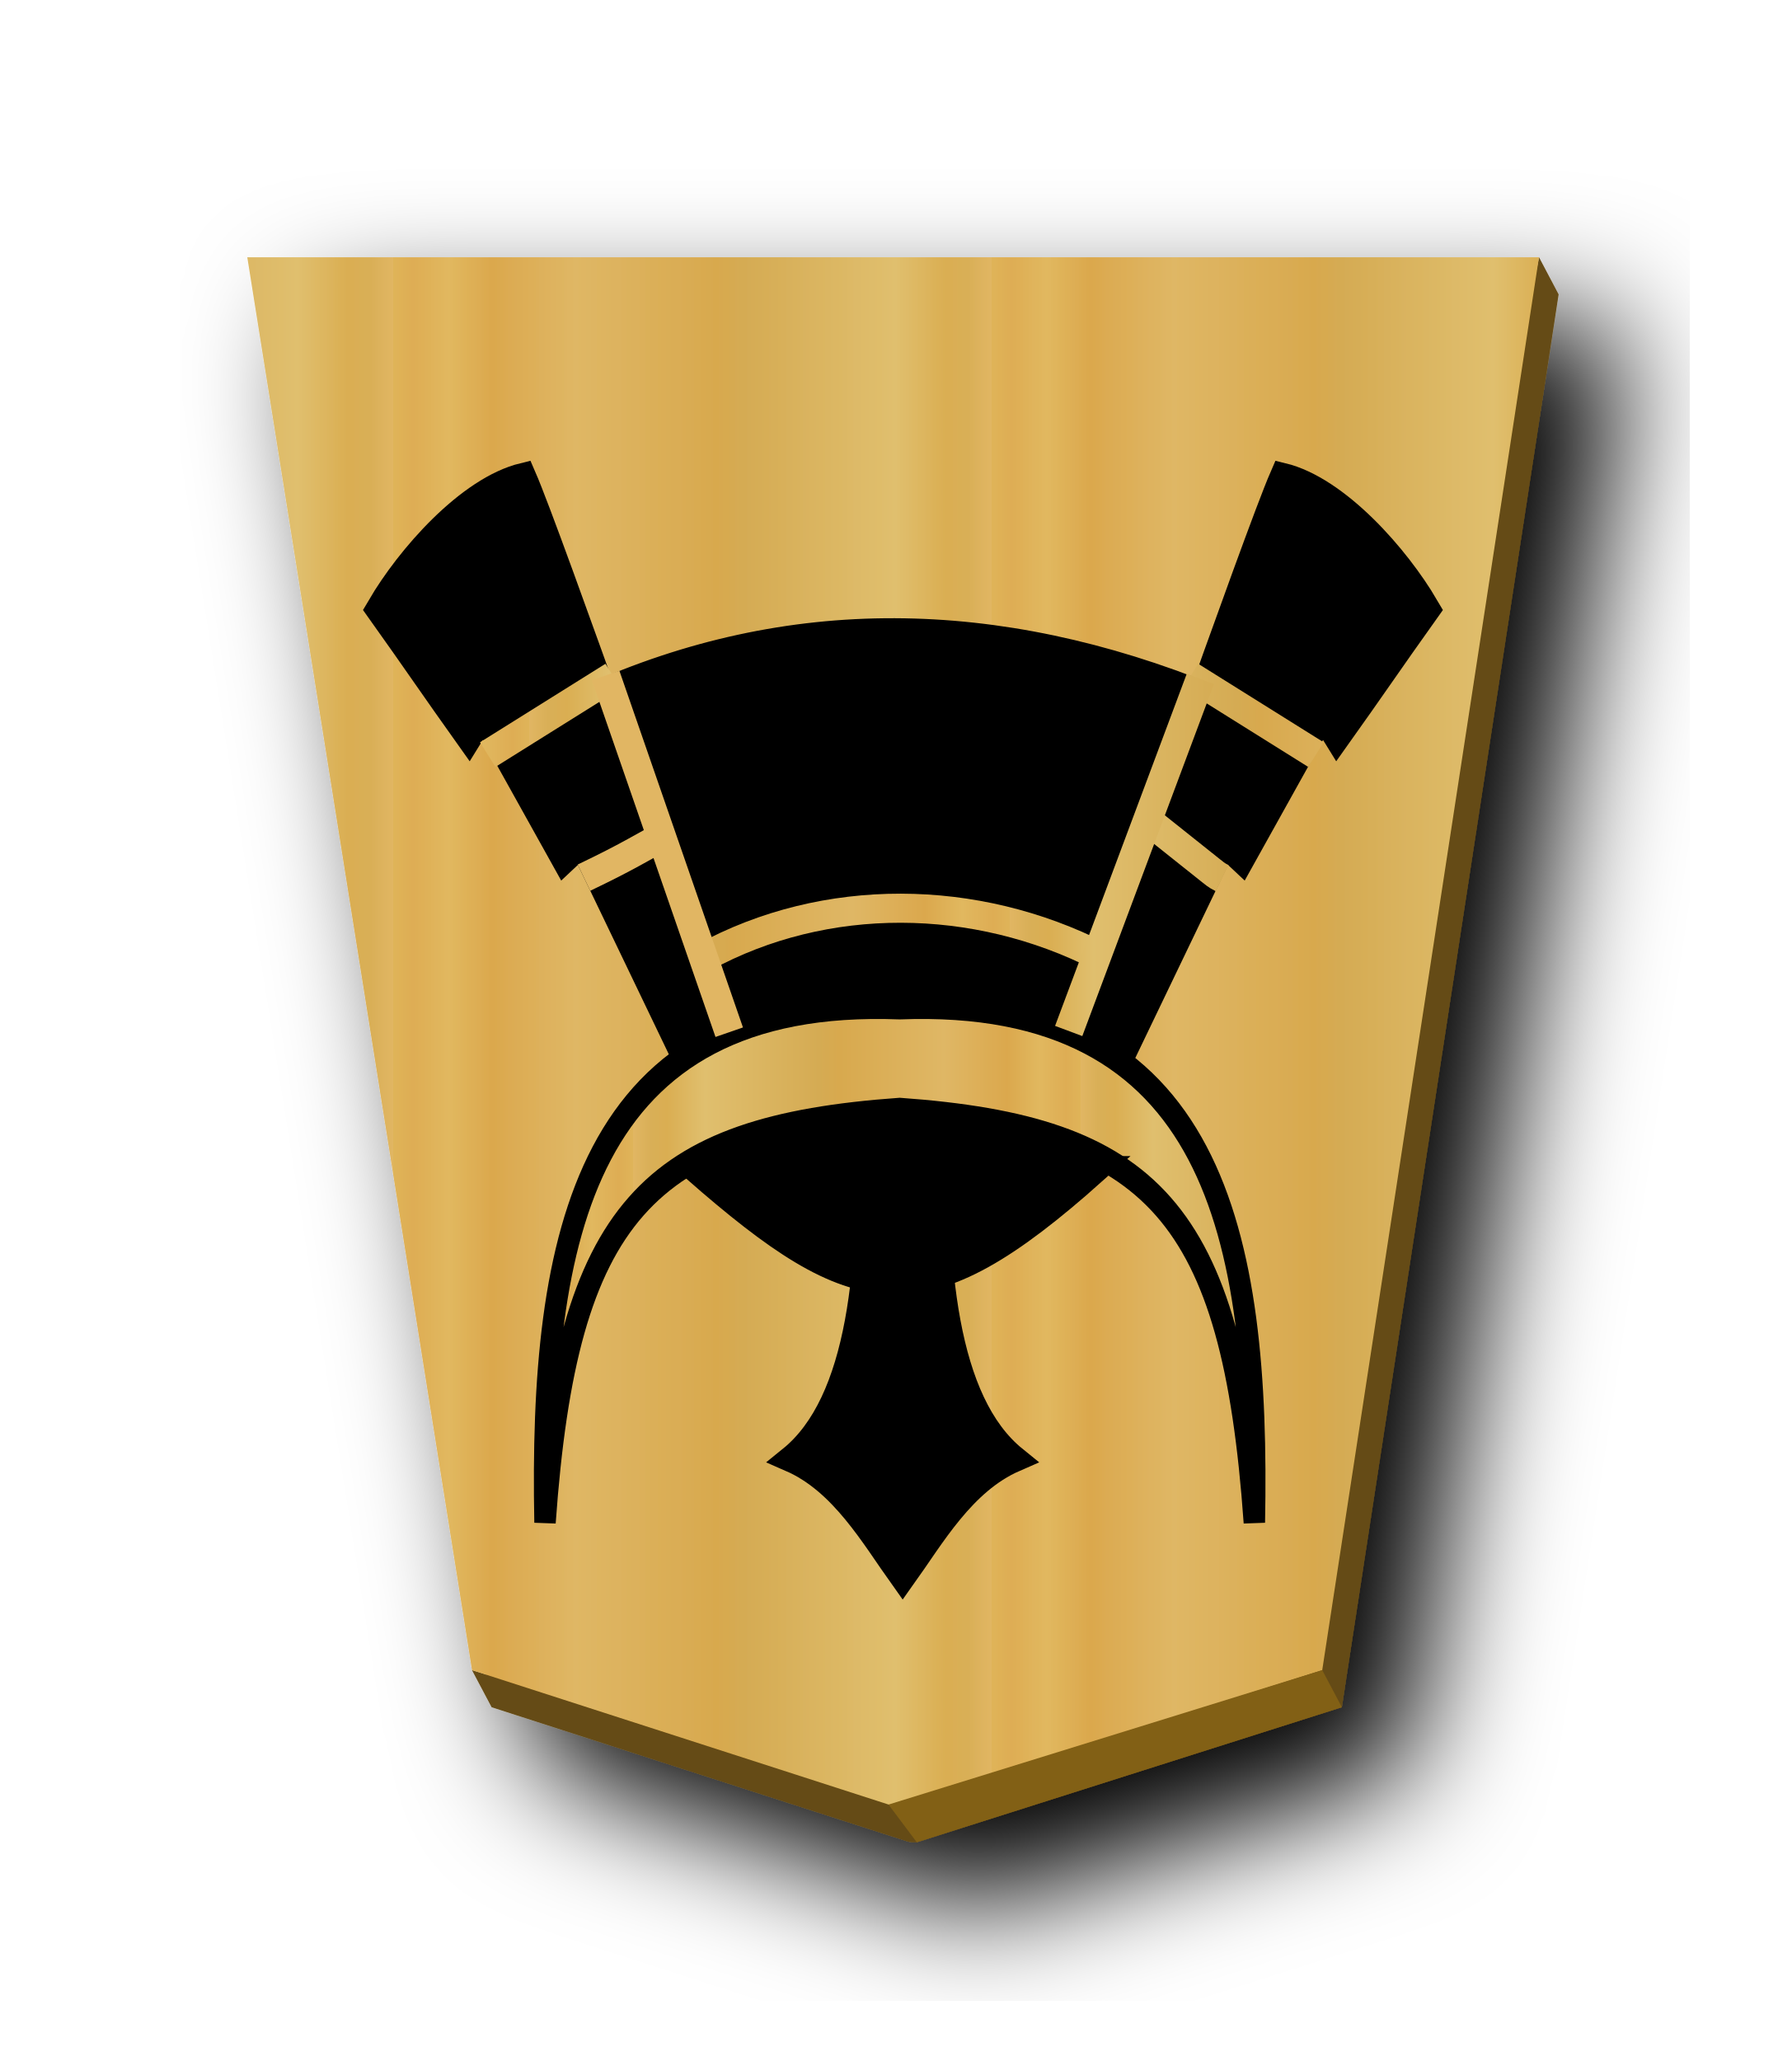
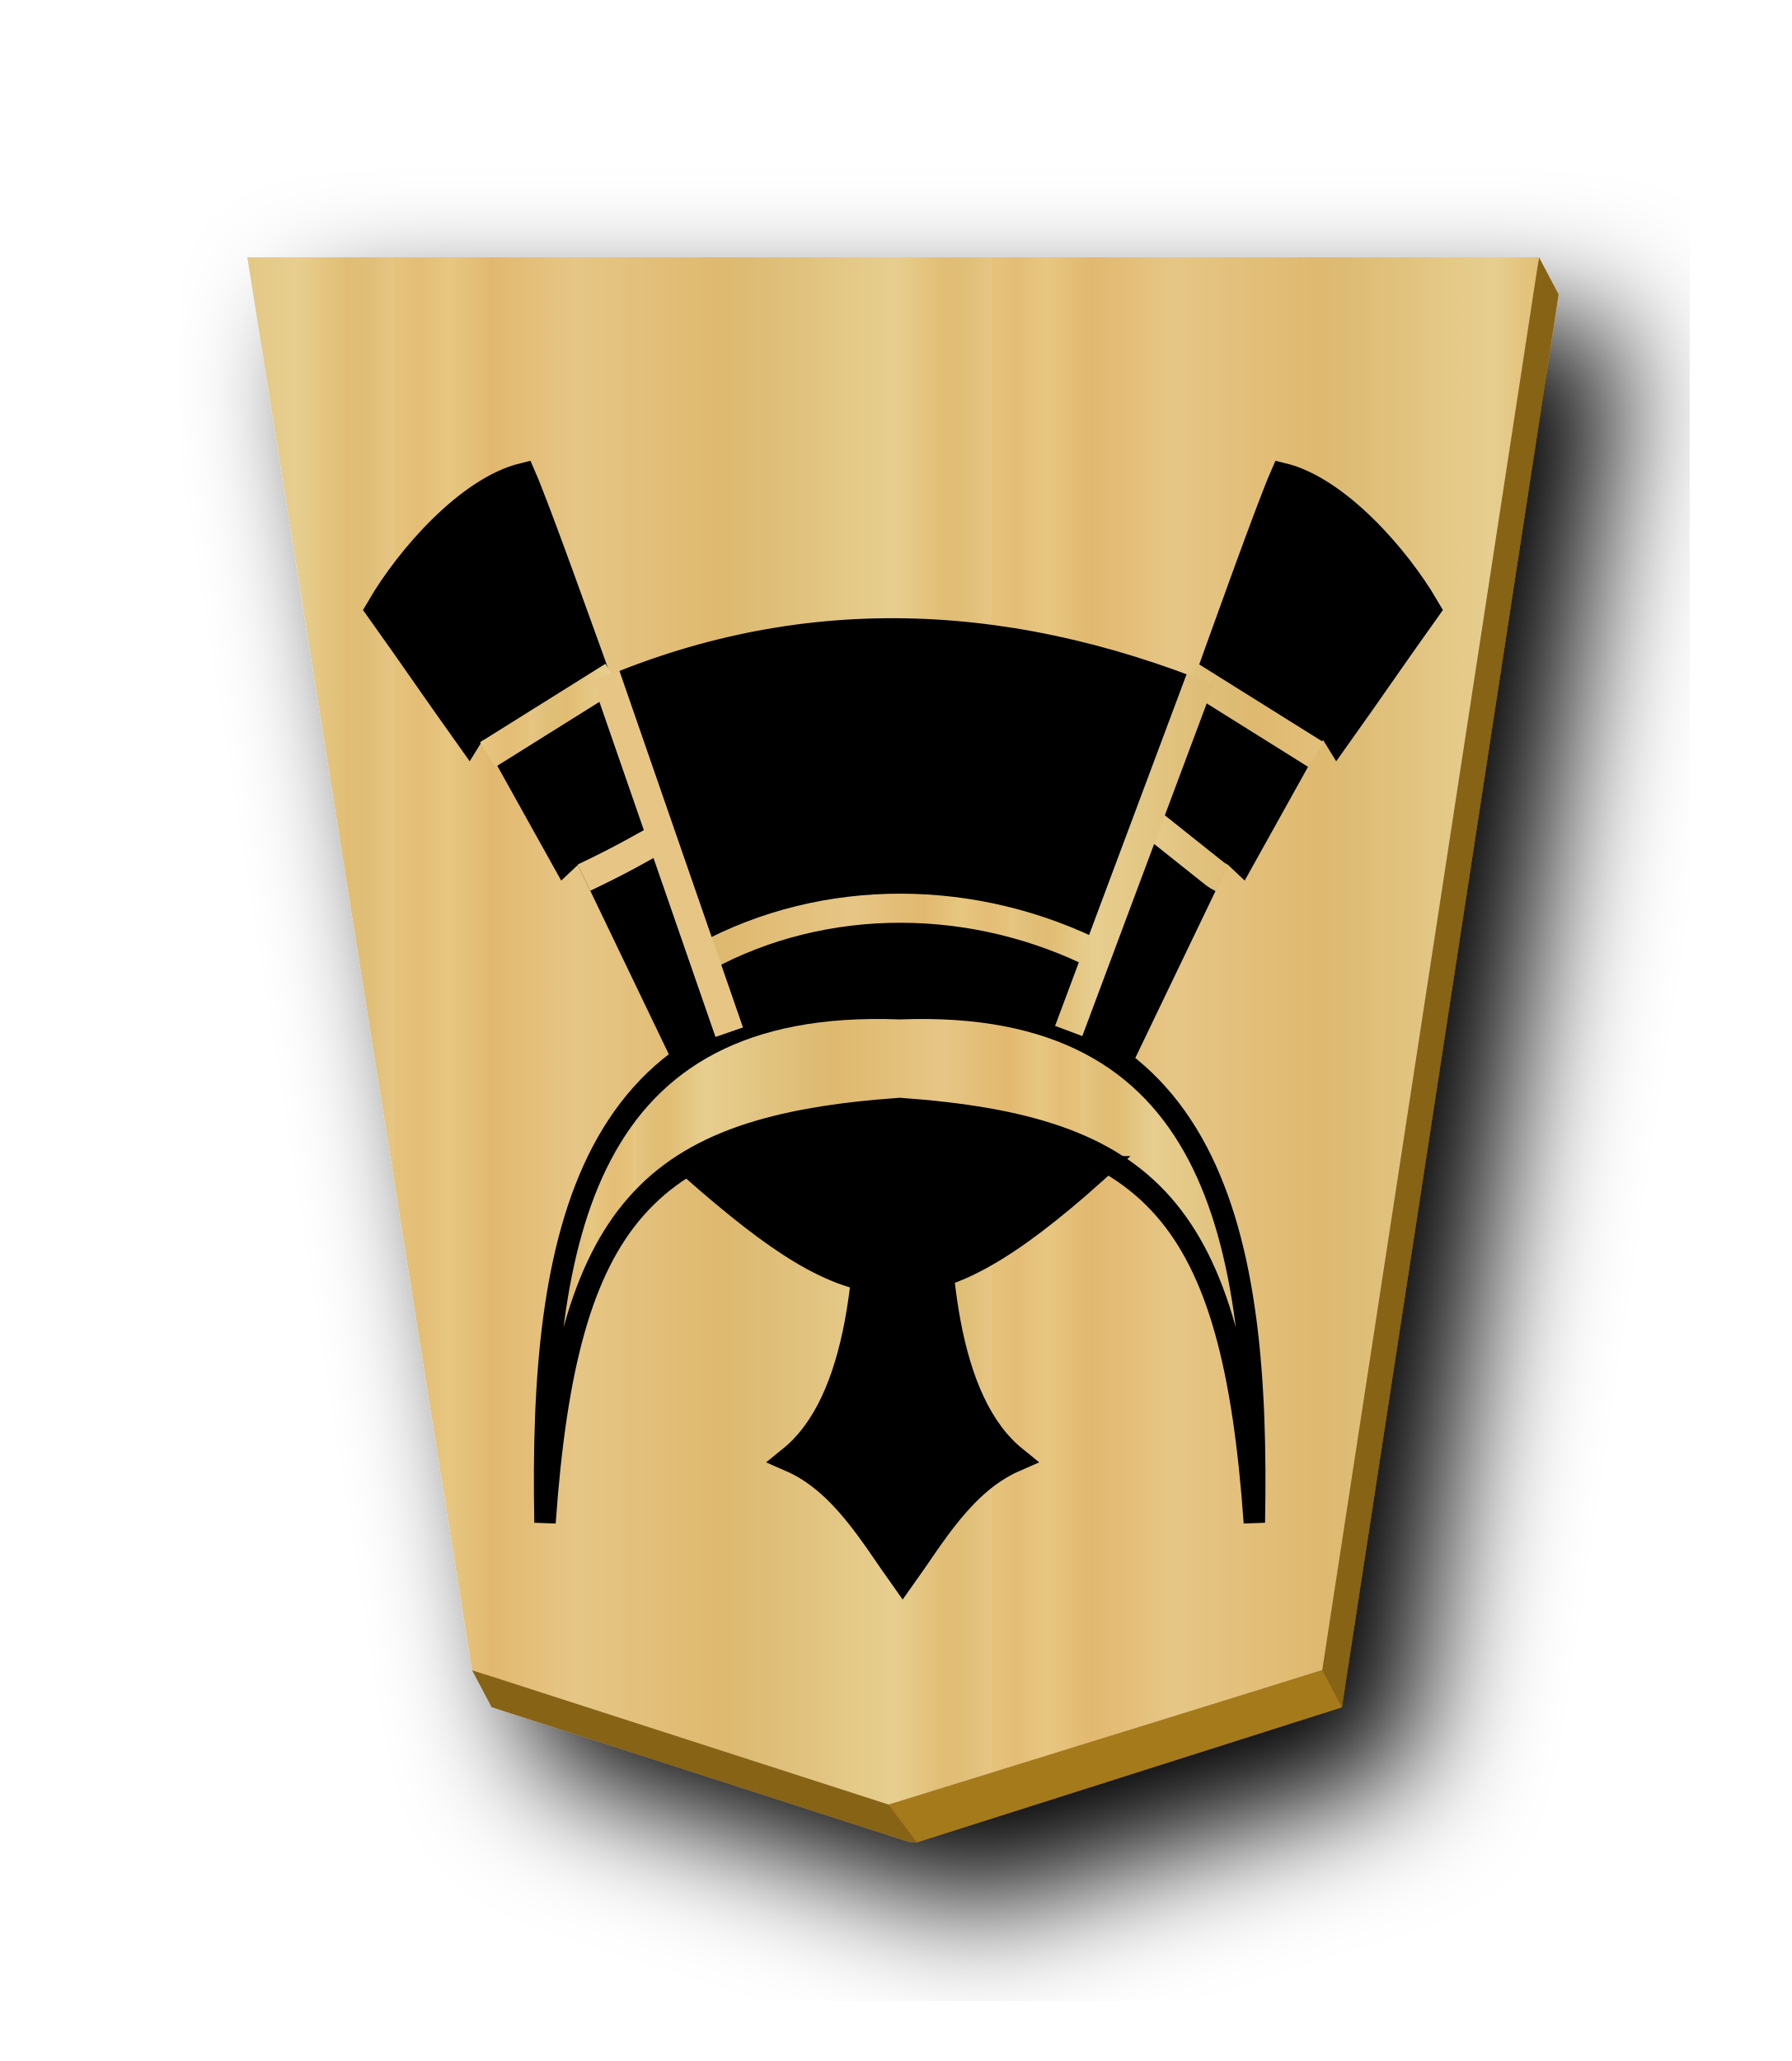
<svg xmlns="http://www.w3.org/2000/svg" xmlns:xlink="http://www.w3.org/1999/xlink" width="52.157" height="60" version="1.1" id="svg1717">
  <defs id="defs1721">
    <filter style="color-interpolation-filters:sRGB" id="filter1552">
      <feFlood flood-opacity="0.498" flood-color="rgb(0,0,0)" result="flood" id="feFlood1542" />
      <feComposite in="flood" in2="SourceGraphic" operator="in" result="composite1" id="feComposite1544" />
      <feGaussianBlur in="composite1" stdDeviation="2.5" result="blur" id="feGaussianBlur1546" />
      <feOffset dx="4.57967e-15" dy="4.41314e-15" result="offset" id="feOffset1548" />
      <feComposite in="SourceGraphic" in2="offset" operator="over" result="composite2" id="feComposite1550" />
    </filter>
    <filter style="color-interpolation-filters:sRGB" id="filter1540">
      <feFlood flood-opacity="0.498" flood-color="rgb(0,0,0)" result="flood" id="feFlood1530" />
      <feComposite in="flood" in2="SourceGraphic" operator="in" result="composite1" id="feComposite1532" />
      <feGaussianBlur in="composite1" stdDeviation="2.5" result="blur" id="feGaussianBlur1534" />
      <feOffset dx="4.57967e-15" dy="4.41314e-15" result="offset" id="feOffset1536" />
      <feComposite in="SourceGraphic" in2="offset" operator="over" result="composite2" id="feComposite1538" />
    </filter>
    <filter id="drop-shadow-9">
      <feGaussianBlur in="SourceAlpha" result="blur" stdDeviation="2" id="feGaussianBlur5056" />
      <feOffset result="offsetBlur" dx="2" dy="2" id="feOffset5058" />
      <feBlend in="SourceGraphic" in2="offsetBlur" mode="normal" id="feBlend5060" />
    </filter>
    <filter id="drop-shadow-2">
      <feGaussianBlur in="SourceAlpha" result="blur" stdDeviation="2" id="feGaussianBlur6807" />
      <feOffset result="offsetBlur" dx="2" dy="2" id="feOffset6809" />
      <feBlend in="SourceGraphic" in2="offsetBlur" mode="normal" id="feBlend6811" />
    </filter>
    <filter id="drop-shadow-2-8">
      <feGaussianBlur in="SourceAlpha" result="blur" stdDeviation="2" id="feGaussianBlur6807-2" />
      <feOffset result="offsetBlur" dx="2" dy="2" id="feOffset6809-8" />
      <feBlend in="SourceGraphic" in2="offsetBlur" mode="normal" id="feBlend6811-0" />
    </filter>
    <filter id="drop-shadow-6">
      <feGaussianBlur in="SourceAlpha" result="blur" stdDeviation="2" id="feGaussianBlur5056-9" />
      <feOffset result="offsetBlur" dx="2" dy="2" id="feOffset5058-0" />
      <feBlend in="SourceGraphic" in2="offsetBlur" mode="normal" id="feBlend5060-9" />
    </filter>
    <filter id="drop-shadow-27">
      <feGaussianBlur in="SourceAlpha" result="blur" stdDeviation="2" id="feGaussianBlur5056-5" />
      <feOffset result="offsetBlur" dx="2" dy="2" id="feOffset5058-6" />
      <feBlend in="SourceGraphic" in2="offsetBlur" mode="normal" id="feBlend5060-96" />
    </filter>
    <filter id="drop-shadow-2-88">
      <feGaussianBlur in="SourceAlpha" result="blur" stdDeviation="2" id="feGaussianBlur6807-1" />
      <feOffset result="offsetBlur" dx="2" dy="2" id="feOffset6809-5" />
      <feBlend in="SourceGraphic" in2="offsetBlur" mode="normal" id="feBlend6811-7" />
    </filter>
    <filter id="drop-shadow-2-6">
      <feGaussianBlur in="SourceAlpha" result="blur" stdDeviation="2" id="feGaussianBlur6807-4" />
      <feOffset result="offsetBlur" dx="2" dy="2" id="feOffset6809-6" />
      <feBlend in="SourceGraphic" in2="offsetBlur" mode="normal" id="feBlend6811-8" />
    </filter>
    <filter id="drop-shadow-62">
      <feGaussianBlur in="SourceAlpha" result="blur" stdDeviation="2" id="feGaussianBlur5056-7" />
      <feOffset result="offsetBlur" dx="2" dy="2" id="feOffset5058-9" />
      <feBlend in="SourceGraphic" in2="offsetBlur" mode="normal" id="feBlend5060-1" />
    </filter>
    <filter id="drop-shadow-1">
      <feGaussianBlur in="SourceAlpha" result="blur" stdDeviation="2" id="feGaussianBlur5056-0" />
      <feOffset result="offsetBlur" dx="2" dy="2" id="feOffset5058-7" />
      <feBlend in="SourceGraphic" in2="offsetBlur" mode="normal" id="feBlend5060-4" />
    </filter>
    <filter id="drop-shadow-2-67">
      <feGaussianBlur in="SourceAlpha" result="blur" stdDeviation="2" id="feGaussianBlur6807-7" />
      <feOffset result="offsetBlur" dx="2" dy="2" id="feOffset6809-4" />
      <feBlend in="SourceGraphic" in2="offsetBlur" mode="normal" id="feBlend6811-74" />
    </filter>
    <filter id="drop-shadow-2-86">
      <feGaussianBlur in="SourceAlpha" result="blur" stdDeviation="2" id="feGaussianBlur6807-6" />
      <feOffset result="offsetBlur" dx="2" dy="2" id="feOffset6809-9" />
      <feBlend in="SourceGraphic" in2="offsetBlur" mode="normal" id="feBlend6811-1" />
    </filter>
    <filter id="drop-shadow-22">
      <feGaussianBlur in="SourceAlpha" result="blur" stdDeviation="2" id="feGaussianBlur5056-0-5" />
      <feOffset result="offsetBlur" dx="2" dy="2" id="feOffset5058-0-0" />
      <feBlend in="SourceGraphic" in2="offsetBlur" mode="normal" id="feBlend5060-0" />
    </filter>
    <filter id="drop-shadow-2-8-6">
      <feGaussianBlur in="SourceAlpha" result="blur" stdDeviation="2" id="feGaussianBlur6807-40" />
      <feOffset result="offsetBlur" dx="2" dy="2" id="feOffset6809-4-3" />
      <feBlend in="SourceGraphic" in2="offsetBlur" mode="normal" id="feBlend6811-3" />
    </filter>
    <filter id="drop-shadow-5">
      <feGaussianBlur in="SourceAlpha" result="blur" stdDeviation="2" id="feGaussianBlur5056-6" />
      <feOffset result="offsetBlur" dx="2" dy="2" id="feOffset5058-2" />
      <feBlend in="SourceGraphic" in2="offsetBlur" mode="normal" id="feBlend5060-8" />
    </filter>
    <filter id="drop-shadow-5-9">
      <feGaussianBlur in="SourceAlpha" result="blur" stdDeviation="2" id="feGaussianBlur5056-6-0" />
      <feOffset result="offsetBlur" dx="2" dy="2" id="feOffset5058-2-0" />
      <feBlend in="SourceGraphic" in2="offsetBlur" mode="normal" id="feBlend5060-8-3" />
    </filter>
    <filter id="drop-shadow-2-84">
      <feGaussianBlur in="SourceAlpha" result="blur" stdDeviation="2" id="feGaussianBlur6807-9" />
      <feOffset result="offsetBlur" dx="2" dy="2" id="feOffset6809-5-9" />
      <feBlend in="SourceGraphic" in2="offsetBlur" mode="normal" id="feBlend6811-1-9" />
    </filter>
    <filter id="drop-shadow-5-7">
      <feGaussianBlur in="SourceAlpha" result="blur" stdDeviation="2" id="feGaussianBlur5056-6-4" />
      <feOffset result="offsetBlur" dx="2" dy="2" id="feOffset5058-2-07" />
      <feBlend in="SourceGraphic" in2="offsetBlur" mode="normal" id="feBlend5060-8-9" />
    </filter>
    <filter id="drop-shadow-5-0">
      <feGaussianBlur in="SourceAlpha" result="blur" stdDeviation="2" id="feGaussianBlur5056-6-2" />
      <feOffset result="offsetBlur" dx="2" dy="2" id="feOffset5058-2-2" />
      <feBlend in="SourceGraphic" in2="offsetBlur" mode="normal" id="feBlend5060-8-4" />
    </filter>
    <filter id="drop-shadow-2-8-6-3">
      <feGaussianBlur in="SourceAlpha" result="blur" stdDeviation="2" id="feGaussianBlur6807-40-7" />
      <feOffset result="offsetBlur" dx="2" dy="2" id="feOffset6809-4-3-6" />
      <feBlend in="SourceGraphic" in2="offsetBlur" mode="normal" id="feBlend6811-3-1" />
    </filter>
    <filter id="drop-shadow-2-8-6-8">
      <feGaussianBlur in="SourceAlpha" result="blur" stdDeviation="2" id="feGaussianBlur6807-40-6" />
      <feOffset result="offsetBlur" dx="2" dy="2" id="feOffset6809-4-3-1" />
      <feBlend in="SourceGraphic" in2="offsetBlur" mode="normal" id="feBlend6811-3-8" />
    </filter>
    <filter id="drop-shadow-22-1">
      <feGaussianBlur in="SourceAlpha" result="blur" stdDeviation="2" id="feGaussianBlur5056-0-5-5" />
      <feOffset result="offsetBlur" dx="2" dy="2" id="feOffset5058-0-0-8" />
      <feBlend in="SourceGraphic" in2="offsetBlur" mode="normal" id="feBlend5060-0-4" />
    </filter>
    <linearGradient id="linearGradient12530">
      <stop style="stop-color:#dfb459;stop-opacity:1" offset="0" id="stop12526" />
      <stop id="stop16843" offset="0.033" style="stop-color:#dead54;stop-opacity:1" />
      <stop id="stop12556" offset="0.093" style="stop-color:#e1b85f;stop-opacity:1" />
      <stop id="stop12532" offset="0.165" style="stop-color:#dba84d;stop-opacity:1" />
      <stop style="stop-color:#dfb765;stop-opacity:1" offset="0.305" id="stop12564" />
      <stop style="stop-color:#d8a94e;stop-opacity:1" offset="0.539" id="stop12558" />
      <stop id="stop12562" offset="0.586" style="stop-color:#d5ab53;stop-opacity:1" />
      <stop style="stop-color:#e0bf6e;stop-opacity:1" offset="0.84" id="stop12534" />
      <stop id="stop16845" offset="0.924" style="stop-color:#daae52;stop-opacity:1" />
      <stop id="stop12560" offset="0.962" style="stop-color:#d9af57;stop-opacity:1" />
      <stop style="stop-color:#e1b663;stop-opacity:1" offset="1" id="stop12528" />
    </linearGradient>
    <filter id="drop-shadow-22-2">
      <feGaussianBlur in="SourceAlpha" result="blur" stdDeviation="2" id="feGaussianBlur5056-0-5-1" />
      <feOffset result="offsetBlur" dx="2" dy="2" id="feOffset5058-0-0-3" />
      <feBlend in="SourceGraphic" in2="offsetBlur" mode="normal" id="feBlend5060-0-1" />
    </filter>
    <linearGradient xlink:href="#linearGradient12530" id="linearGradient11689" x1="148.368" y1="49.819" x2="129.504" y2="49.819" gradientUnits="userSpaceOnUse" spreadMethod="repeat" />
-     <linearGradient xlink:href="#linearGradient12530" id="linearGradient60400" x1="-40.518" y1="236.614" x2="184.164" y2="236.614" gradientUnits="userSpaceOnUse" spreadMethod="repeat" />
-     <linearGradient xlink:href="#linearGradient12530" id="linearGradient60416" x1="262.772" y1="142.935" x2="280.5" y2="142.935" gradientUnits="userSpaceOnUse" spreadMethod="repeat" />
-     <linearGradient xlink:href="#linearGradient12530" id="linearGradient60440" x1="295.323" y1="90.705" x2="311.338" y2="90.705" gradientUnits="userSpaceOnUse" />
-     <linearGradient xlink:href="#linearGradient12530" id="linearGradient60432" x1="296.145" y1="93.368" x2="313.361" y2="93.368" gradientUnits="userSpaceOnUse" spreadMethod="repeat" />
-     <linearGradient xlink:href="#linearGradient12530" id="linearGradient60408" x1="294.715" y1="93.394" x2="311.827" y2="93.394" gradientUnits="userSpaceOnUse" />
+     <linearGradient xlink:href="#linearGradient11760" id="linearGradient60400" x1="-40.518" y1="236.614" x2="184.164" y2="236.614" gradientUnits="userSpaceOnUse" spreadMethod="repeat" />
+     <linearGradient xlink:href="#linearGradient11760" id="linearGradient60416" x1="262.772" y1="142.935" x2="280.5" y2="142.935" gradientUnits="userSpaceOnUse" spreadMethod="repeat" />
+     <linearGradient xlink:href="#linearGradient11760" id="linearGradient60440" x1="295.323" y1="90.705" x2="311.338" y2="90.705" gradientUnits="userSpaceOnUse" />
+     <linearGradient xlink:href="#linearGradient11760" id="linearGradient60432" x1="296.145" y1="93.368" x2="313.361" y2="93.368" gradientUnits="userSpaceOnUse" spreadMethod="repeat" />
+     <linearGradient xlink:href="#linearGradient11760" id="linearGradient60408" x1="294.715" y1="93.394" x2="311.827" y2="93.394" gradientUnits="userSpaceOnUse" />
    <filter id="drop-shadow-22-29">
      <feGaussianBlur in="SourceAlpha" result="blur" stdDeviation="2" id="feGaussianBlur5056-0-5-3" />
      <feOffset result="offsetBlur" dx="2" dy="2" id="feOffset5058-0-0-1" />
      <feBlend in="SourceGraphic" in2="offsetBlur" mode="normal" id="feBlend5060-0-2" />
    </filter>
+     <filter id="drop-shadow-2-84-1-4">
+       <feGaussianBlur in="SourceAlpha" result="blur" stdDeviation="2" id="feGaussianBlur6807-9-0-2" />
+       <feOffset result="offsetBlur" dx="2" dy="2" id="feOffset6809-5-3-5" />
+       <feBlend in="SourceGraphic" in2="offsetBlur" mode="normal" id="feBlend6811-1-0-4" />
+     </filter>
+     <linearGradient id="linearGradient11760">
+       <stop id="stop11738" offset="0" style="stop-color:#e5c37b;stop-opacity:1" />
+       <stop style="stop-color:#e4bd76;stop-opacity:1" offset="0.042" id="stop11740" />
+       <stop style="stop-color:#e7c781;stop-opacity:1" offset="0.093" id="stop11742" />
+       <stop style="stop-color:#e2b86e;stop-opacity:1" offset="0.165" id="stop11744" />
+       <stop id="stop11746" offset="0.305" style="stop-color:#e6c686;stop-opacity:1" />
+       <stop id="stop11748" offset="0.539" style="stop-color:#dfb96f;stop-opacity:1" />
+       <stop style="stop-color:#ddbb73;stop-opacity:1" offset="0.586" id="stop11750" />
+       <stop id="stop11752" offset="0.84" style="stop-color:#e7ce8f;stop-opacity:1" />
+       <stop style="stop-color:#e1bd73;stop-opacity:1" offset="0.924" id="stop11754" />
+       <stop style="stop-color:#e0bf78;stop-opacity:1" offset="0.962" id="stop11756" />
+       <stop id="stop11758" offset="1" style="stop-color:#e7c685;stop-opacity:1" />
+     </linearGradient>
+     <linearGradient xlink:href="#linearGradient11760" id="linearGradient14143" gradientUnits="userSpaceOnUse" x1="148.368" y1="49.819" x2="129.504" y2="49.819" spreadMethod="repeat" />
  </defs>
  <filter id="drop-shadow">
    <feGaussianBlur in="SourceAlpha" result="blur" stdDeviation="2" id="feGaussianBlur1692" />
    <feOffset result="offsetBlur" dx="2" dy="2" id="feOffset1694" />
    <feBlend in="SourceGraphic" in2="offsetBlur" mode="normal" id="feBlend1696" />
  </filter>
  <g style="display:inline" id="g8300" transform="translate(-229.8976,-144.8817)">
    <g id="g6832-4" transform="matrix(0.9230881,0,0,0.9230881,137.4419,124.8479)" style="display:inline;fill:url(#linearGradient11689);fill-opacity:1;filter:url(#drop-shadow-2-84)">
      <g style="fill:url(#linearGradient11689);fill-opacity:1.0" id="g6830-3" transform="rotate(180,45.5785,23.8125)">
-         <path style="fill:#654b13;fill-opacity:1;stroke-width:0.923" d="M 44.811 7.49 L 44.594 8.57 L 7.771 8.57 L 14.164 48.752 L 13.742 48.621 L 14.314 49.701 L 26.443 53.615 C 26.526 53.631 26.609 53.643 26.693 53.633 L 39.07 49.701 L 45.381 8.57 L 44.811 7.49 z " transform="matrix(-1.08332,0,0,-1.08332,-9.002188,25.92191)" id="path11691" />
-         <path id="path6814-84" d="m -37.299,-31.01 -13.409,4.26 -6.837,44.558 40.743,1.56e-4 -7.088,-44.558 -13.138,-4.239 c -0.09,-0.017 -0.18,-0.032 -0.271,-0.021 z" style="fill:url(#linearGradient11689);fill-opacity:1.0" />
+         <path style="fill:#876419;fill-opacity:1;stroke-width:0.923" d="M 44.811 7.49 L 44.594 8.57 L 7.771 8.57 L 14.164 48.752 L 13.742 48.621 L 14.314 49.701 L 26.443 53.615 C 26.526 53.631 26.609 53.643 26.693 53.633 L 39.07 49.701 L 45.381 8.57 L 44.811 7.49 z " transform="matrix(-1.08332,0,0,-1.08332,-9.002188,25.92191)" id="path11691" />
+         <path id="path6814-84" d="m -37.299,-31.01 -13.409,4.26 -6.837,44.558 40.743,1.56e-4 -7.088,-44.558 -13.138,-4.239 c -0.09,-0.017 -0.18,-0.032 -0.271,-0.021 z" style="fill:url(#linearGradient14143);fill-opacity:1" />
      </g>
    </g>
-     <path style="fill:#826015;stroke:none;stroke-width:1px;stroke-linecap:butt;stroke-linejoin:miter;stroke-opacity:1;fill-opacity:1" d="m 255.768,197.416 0.823,1.099 12.377,-3.932 -0.572,-1.08 z" id="path11700" />
+     <path style="fill:#a57a1b;stroke:none;stroke-width:1px;stroke-linecap:butt;stroke-linejoin:miter;stroke-opacity:1;fill-opacity:1" d="m 255.768,197.416 0.823,1.099 12.377,-3.932 -0.572,-1.08 z" id="path11700" />
    <g id="g4765-8" transform="matrix(-0.8466389,0,0,-0.8466389,523.2618,248.7218)" style="display:inline;stroke-width:1;stroke-miterlimit:4;stroke-dasharray:none">
      <g id="g4749-0" style="stroke-width:1;stroke-miterlimit:4;stroke-dasharray:none">
        <g id="g4698-6" transform="translate(-0.1909194)" style="stroke-width:1;stroke-miterlimit:4;stroke-dasharray:none">
          <g style="stroke:#000000;stroke-width:1;stroke-miterlimit:4;stroke-dasharray:none" transform="translate(31.46625,-52.3259)" id="g4642-5">
            <path style="fill:#000000;stroke:#000000;stroke-width:1;stroke-linecap:butt;stroke-linejoin:miter;stroke-miterlimit:4;stroke-dasharray:none;stroke-opacity:1" d="m 282.83,136.555 c 0.204,-5.886 -0.282,-11.142 -3.009,-13.33 2.021,-0.874 3.211,-2.979 4.365,-4.579 1.153,1.599 2.344,3.705 4.365,4.579 -2.727,2.187 -3.213,7.444 -3.009,13.33 v 4e-5 c -0.479,0.154 -0.912,0.23 -1.356,0.233 -0.444,-0.003 -0.877,-0.079 -1.356,-0.233 z" id="path4543-7-5" transform="matrix(0.8817882,0,0,0.8893486,33.59414,15.21736)" />
-             <path transform="matrix(0.06852995,0,0,0.08094496,265.4334,113.5891)" style="fill:url(#linearGradient60400);fill-opacity:1;stroke:#000000;stroke-width:10.741;stroke-linecap:butt;stroke-linejoin:miter;stroke-miterlimit:4;stroke-dasharray:none;stroke-opacity:1" d="M 97.159,111.627 C 94.395,233.017 116.773,335.819 275.143,330.702 433.513,335.819 455.891,233.017 453.127,111.627 442.062,243.914 401.615,279.031 275.143,286.665 148.672,279.031 108.224,243.914 97.159,111.627 Z" id="path4545-5" />
+             <path transform="matrix(0.06852995,0,0,0.08094496,265.4334,113.5891)" style="fill:url(#linearGradient60400);fill-opacity:1.0;stroke:#000000;stroke-width:10.741;stroke-linecap:butt;stroke-linejoin:miter;stroke-miterlimit:4;stroke-dasharray:none;stroke-opacity:1" d="M 97.159,111.627 C 94.395,233.017 116.773,335.819 275.143,330.702 433.513,335.819 455.891,233.017 453.127,111.627 442.062,243.914 401.615,279.031 275.143,286.665 148.672,279.031 108.224,243.914 97.159,111.627 Z" id="path4545-5" />
            <path transform="matrix(0.06852995,0,0,0.08094496,265.4334,113.5891)" style="fill:#000000;stroke:#000000;stroke-width:13.427;stroke-linecap:butt;stroke-linejoin:miter;stroke-miterlimit:4;stroke-dasharray:none;stroke-opacity:1" d="m 166.796,305.119 -54.464,95.975 -8.754,-6.962 -40.59,61.713 -7.283,-9.989 c -17.702,21.022 -27.021,32.762 -44.724,53.783 14.216,20.56 44.129,49.69 71.961,55.397 13.293,-25.846 83.134,-195.794 102.034,-237.339 m 195.234,-12.578 54.464,95.975 8.754,-6.962 40.59,61.713 7.283,-9.989 c 17.702,21.022 27.021,32.762 44.724,53.783 -14.216,20.56 -44.129,49.69 -71.961,55.397 -13.293,-25.846 -83.134,-195.794 -102.034,-237.339" id="path4555-4" />
            <path style="fill:#000000;stroke:#000000;stroke-width:0.985;stroke-linecap:butt;stroke-linejoin:miter;stroke-miterlimit:4;stroke-dasharray:none;stroke-opacity:1" d="m 273.596,150.941 c 7.368,2.998 14.491,3.094 21.344,0 l -4.026,-11.426 c -4.026,1.6 -9.195,1.934 -13.229,-0.091 z" id="path4559-6" />
            <path style="fill:none;stroke:url(#linearGradient60416);stroke-width:1;stroke-linecap:butt;stroke-linejoin:miter;stroke-miterlimit:4;stroke-dasharray:none;stroke-opacity:1" d="m 277.406,142.092 c 4.274,2.181 9.44,2.241 13.607,-0.031" id="path4553-5" />
          </g>
          <path transform="translate(-0.7954951,2.740039)" style="fill:none;stroke:url(#linearGradient60440);stroke-width:1;stroke-linecap:butt;stroke-linejoin:miter;stroke-miterlimit:4;stroke-dasharray:none;stroke-opacity:1" d="m 305.46,89.714 c 0.226,0.11 0.292,0.192 0.382,0.255 l 2.239,1.784 m 19.327,-2.022 c -1.58,0.756 -1.927,1.009 -2.891,1.514" id="path4667-9" />
          <path id="path4676-2" d="m 303.51,92.019 4.314,2.699 m 24.168,-2.699 -4.314,2.699" style="fill:none;stroke:url(#linearGradient60432);stroke-width:1;stroke-linecap:butt;stroke-linejoin:miter;stroke-miterlimit:4;stroke-dasharray:none;stroke-opacity:1" transform="translate(-2.069544,4.683662)" />
          <path id="path4684-3" d="m 305.415,99.305 4.528,-12.106 m 11.674,-0.042 4.25,12.266" style="fill:none;stroke:url(#linearGradient60408);stroke-width:1;stroke-linecap:butt;stroke-linejoin:miter;stroke-miterlimit:4;stroke-dasharray:none;stroke-opacity:1" />
        </g>
        <path style="fill:#000000;stroke:#000000;stroke-width:1;stroke-linecap:butt;stroke-linejoin:miter;stroke-miterlimit:4;stroke-dasharray:none;stroke-opacity:1" d="m 308.939,82.397 c 5.872,-5.234 8.038,-4.799 13.62,0.085 -2.865,1.17 -3.08,1.033 -6.698,1.682 -3.343,-0.681 -2.766,-0.121 -6.921,-1.767 z" id="path4726-6" />
      </g>
    </g>
  </g>
</svg>
